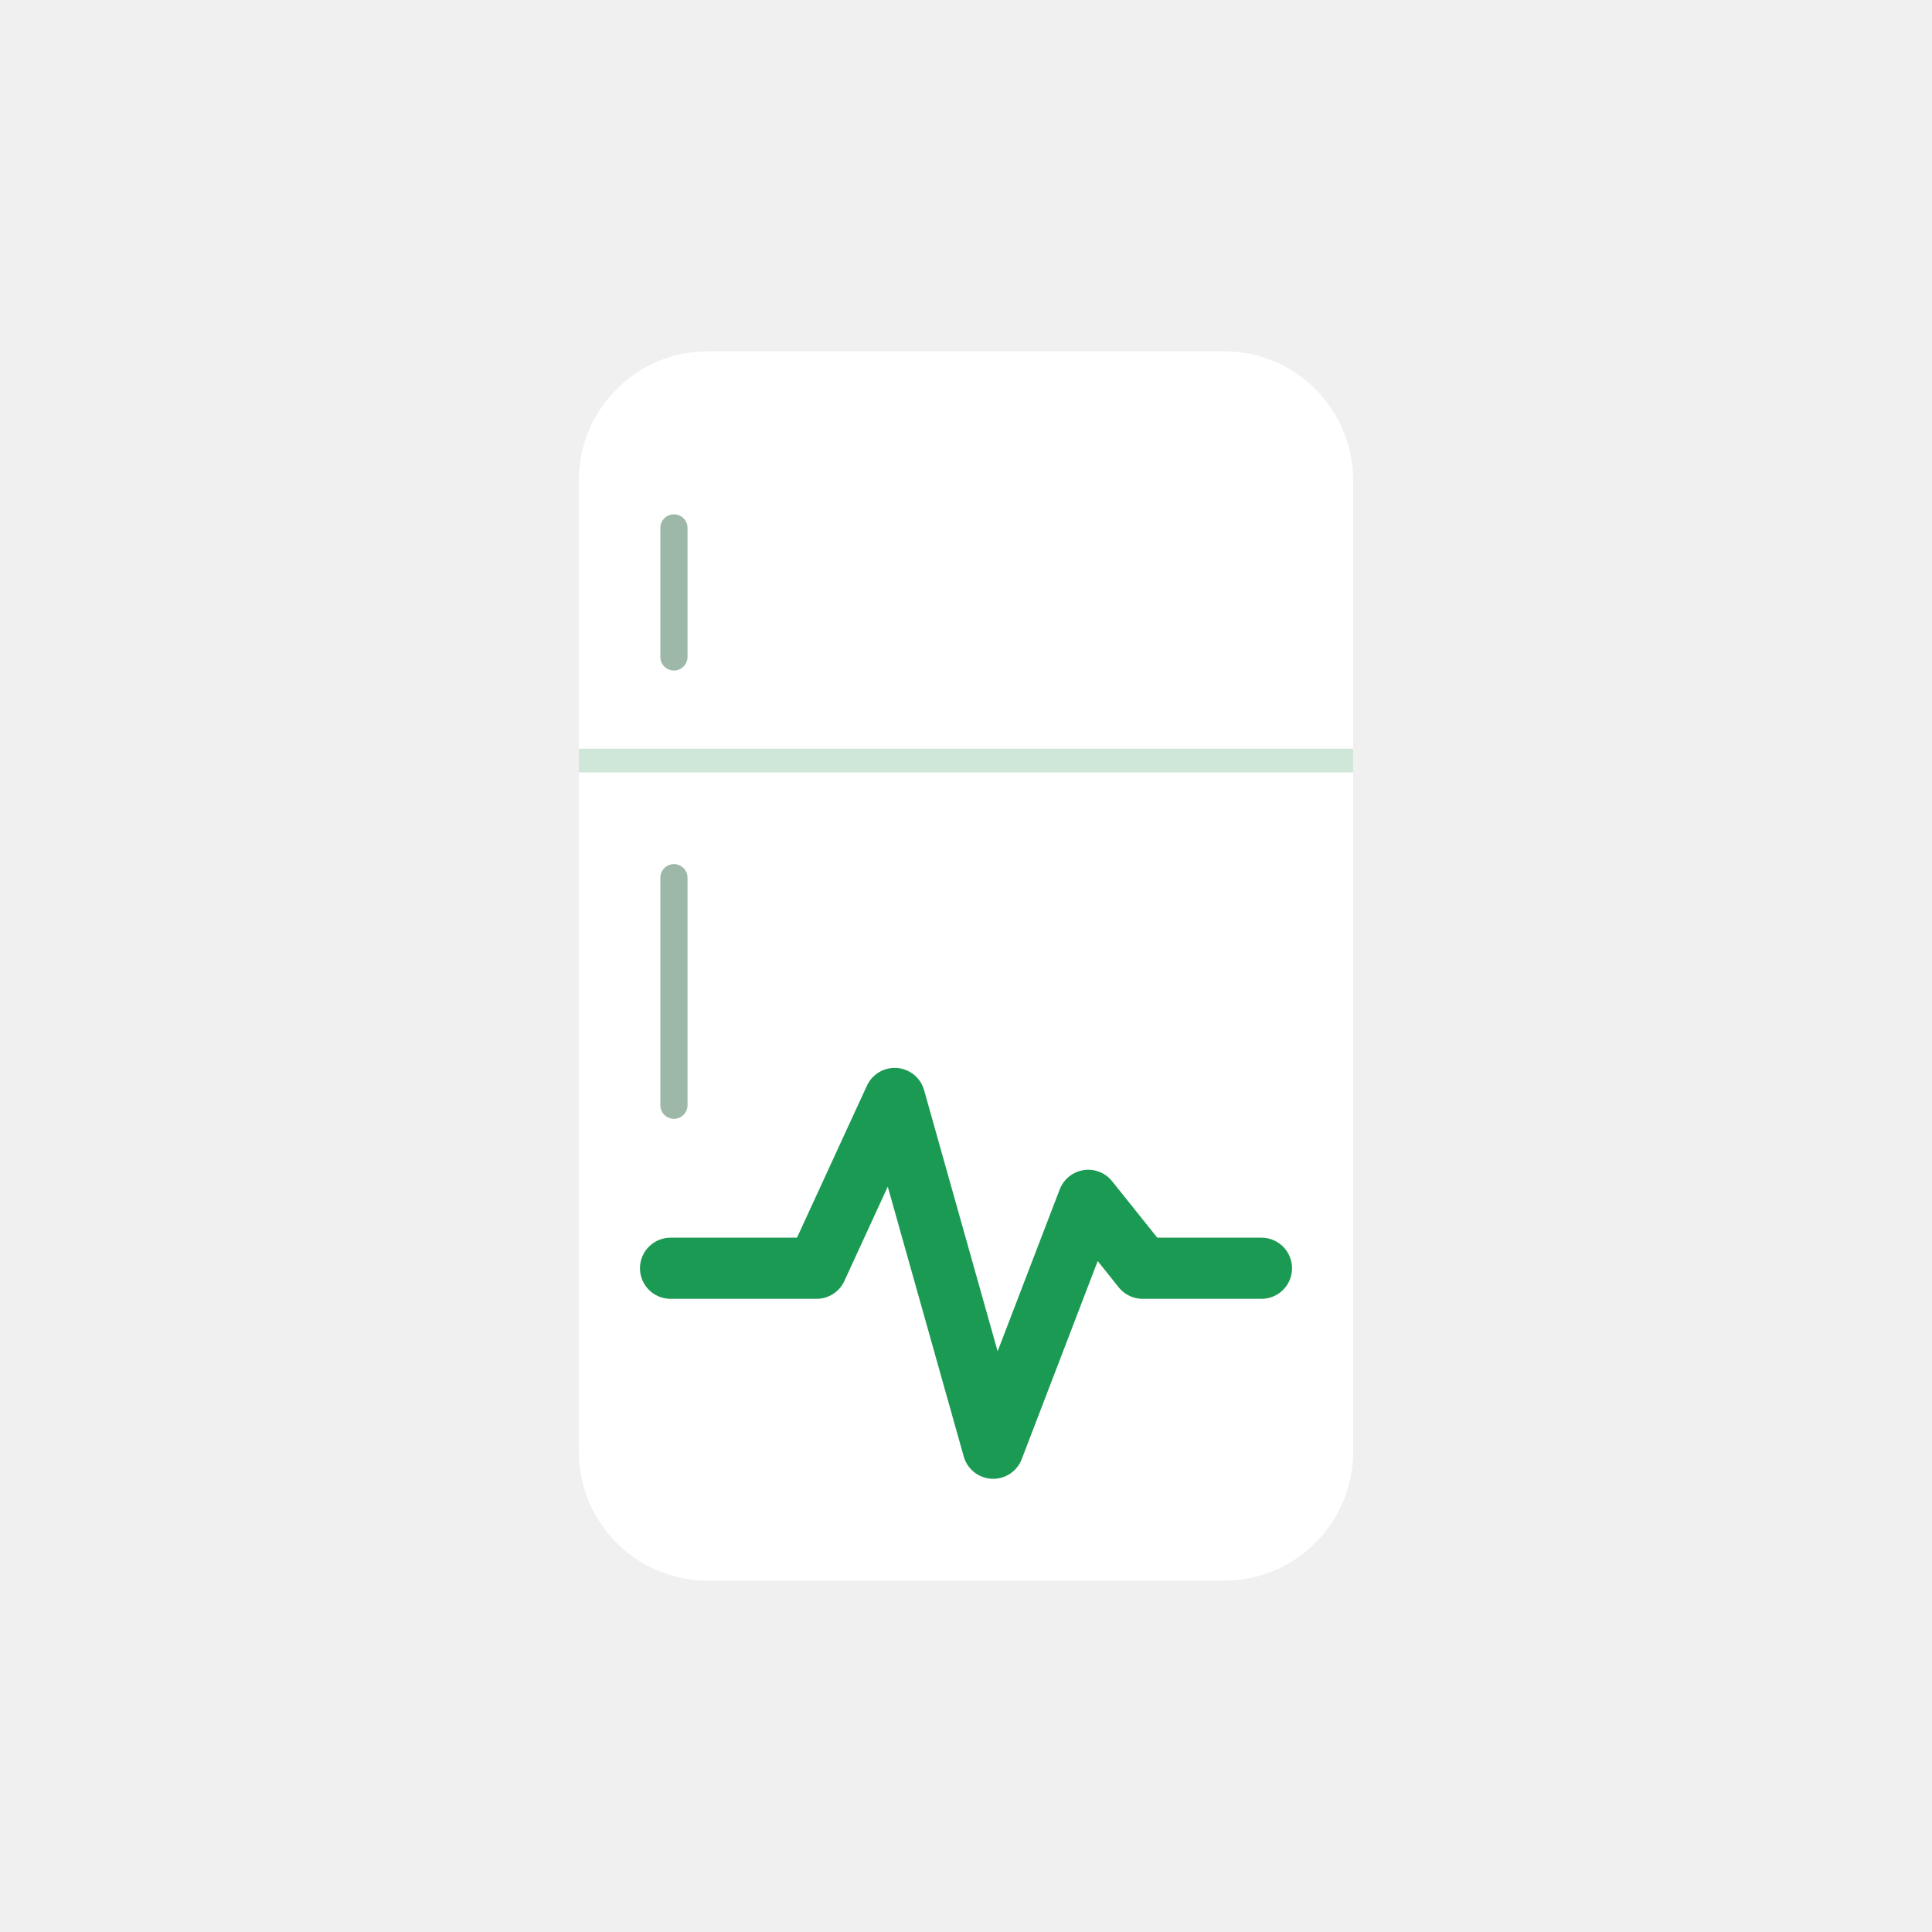
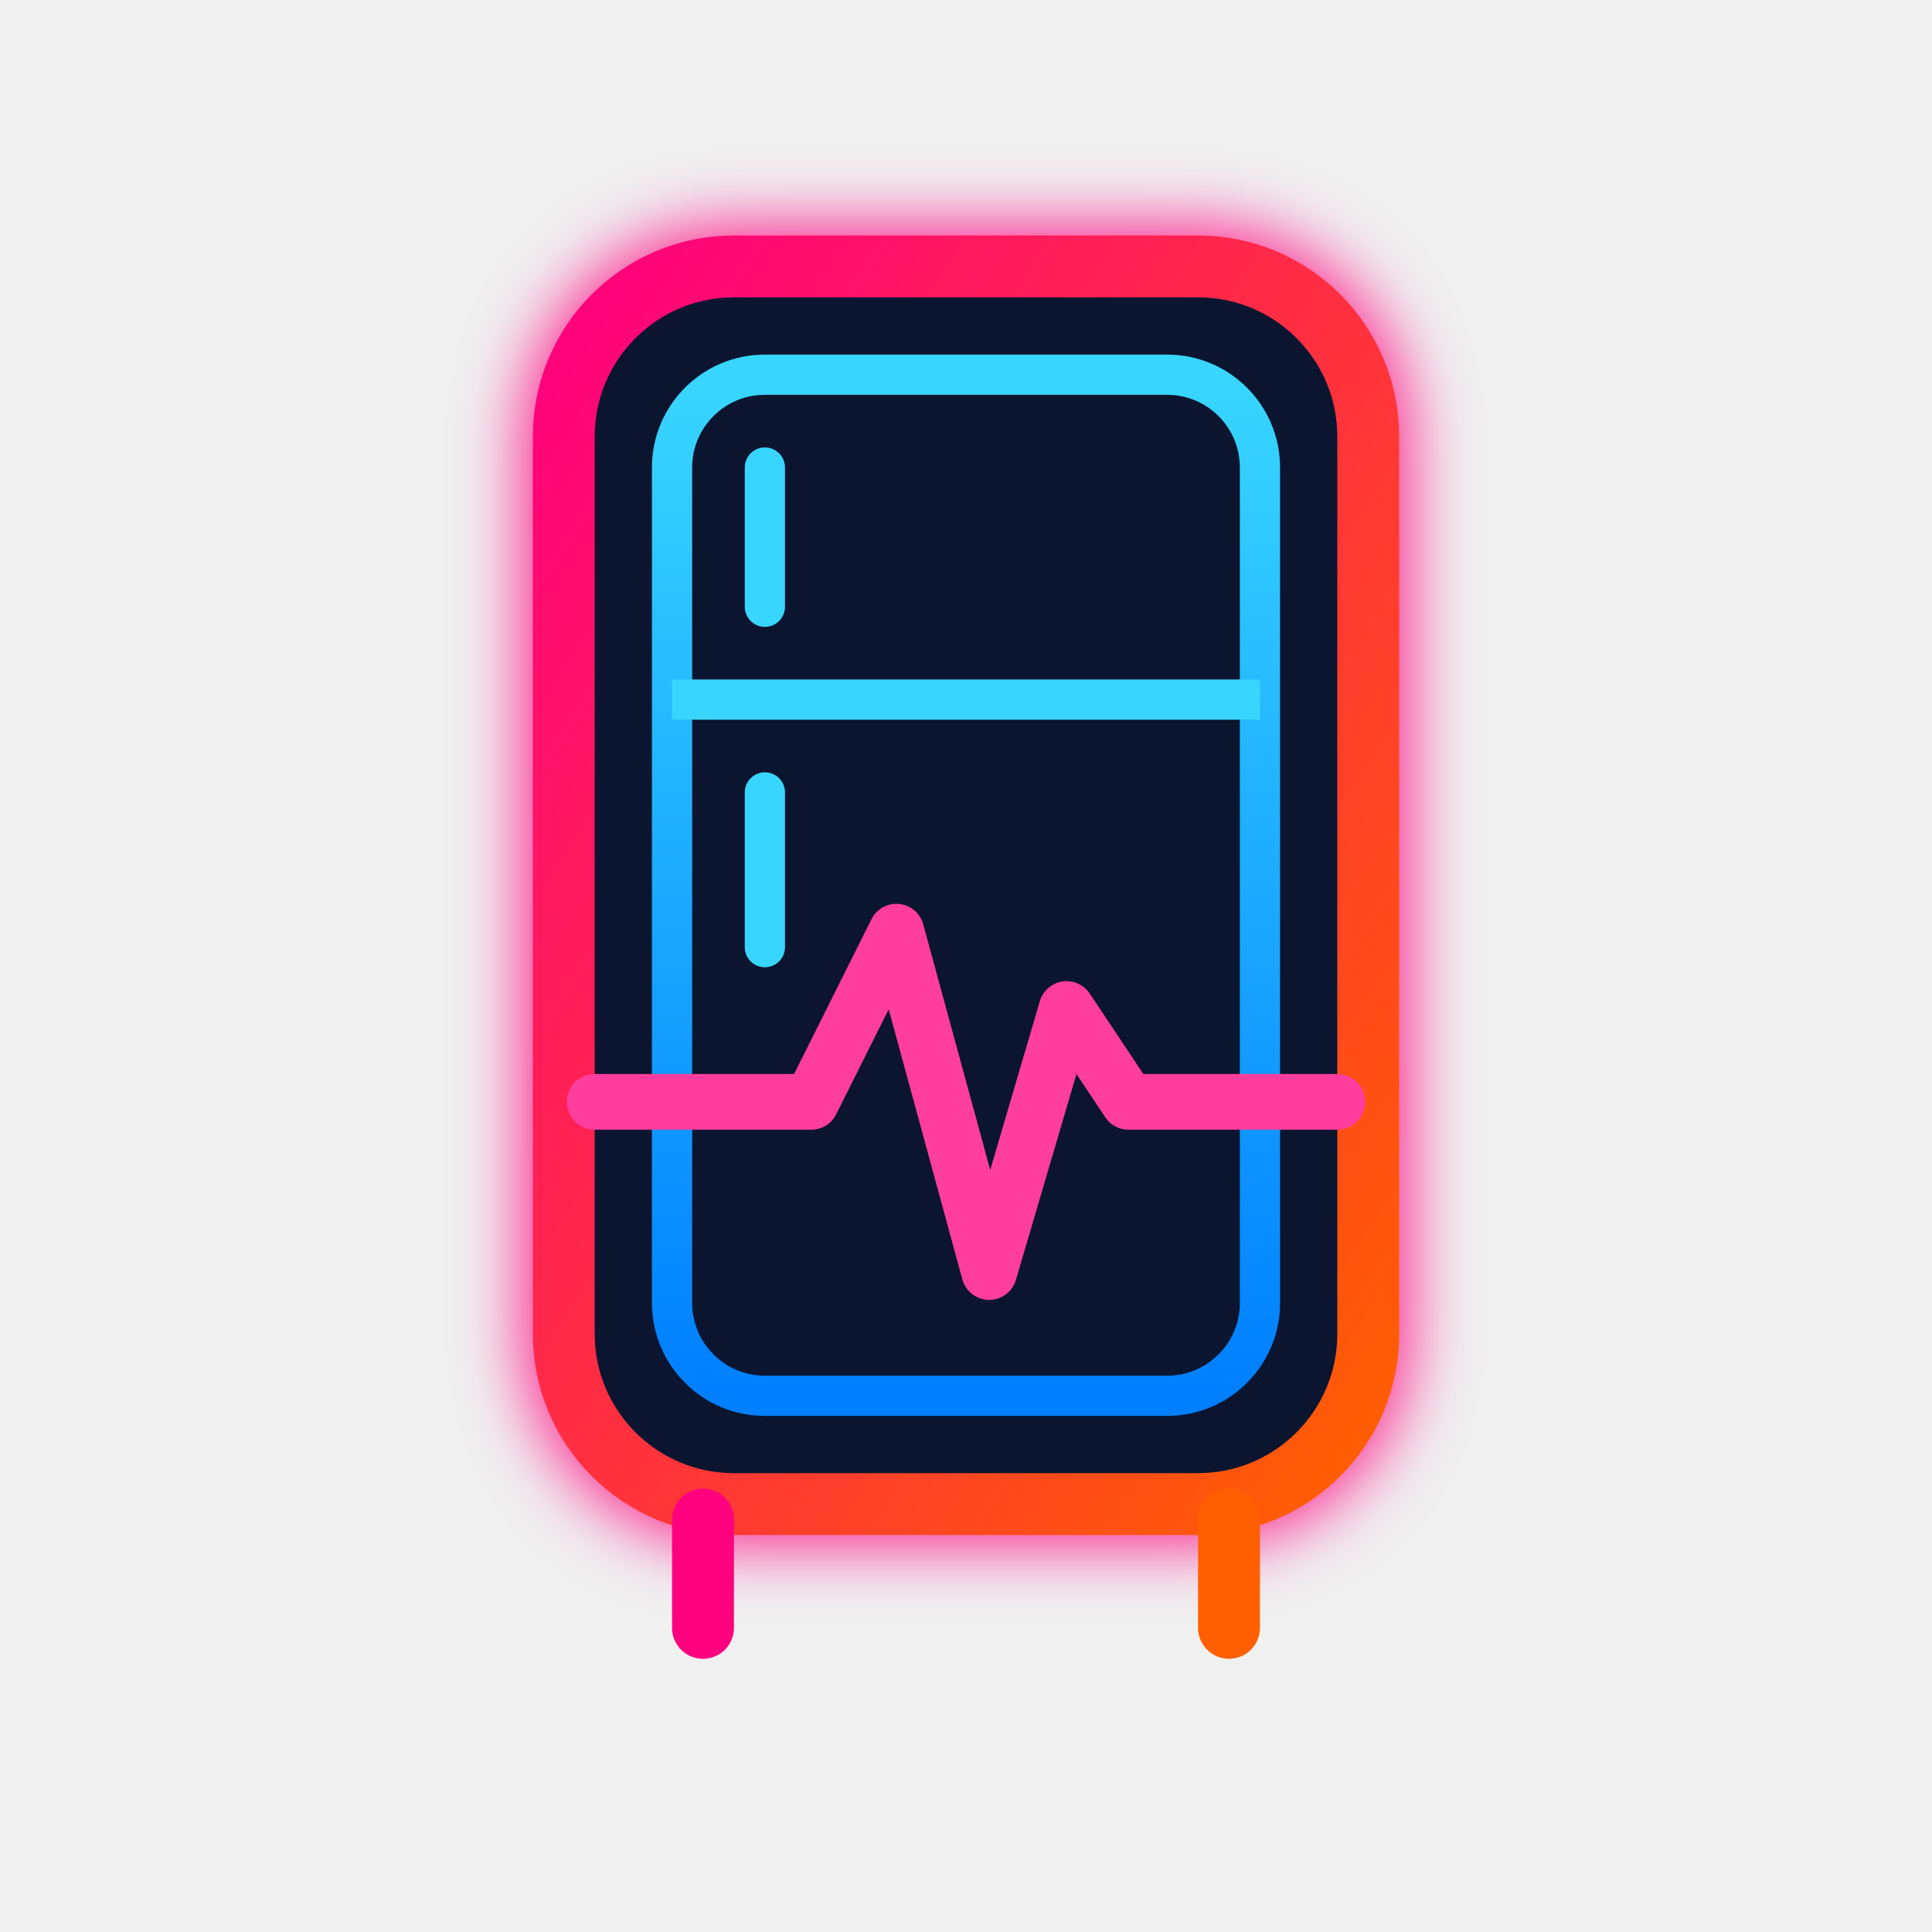
<svg xmlns="http://www.w3.org/2000/svg" width="1024" height="1024" viewBox="0 0 1024 1024">
-   <g transform="translate(512 512) scale(0.9) translate(-512 -512)">
-     <rect x="284" y="150" width="456" height="724" rx="76" fill="#FFFFFF" />
-     <rect x="284" y="384" width="456" height="14" fill="#CFE7D8" />
-     <rect x="332" y="246" width="16" height="92" rx="8" fill="#9DB8A9" />
-     <rect x="332" y="452" width="16" height="150" rx="8" fill="#9DB8A9" />
-     <polyline points="338,690 424,690 470,590 528,796 584,650 616,690 686,690" fill="none" stroke="#1B9A53" stroke-width="36" stroke-linecap="round" stroke-linejoin="round" />
+   <g transform="translate(102 92) scale(8.2)">
+     <defs>
+       <linearGradient id="frame-splash" x1="0" y1="0" x2="1" y2="1">
+         <stop offset="0" stop-color="#FF007F" />
+         <stop offset="1" stop-color="#FF5F00" />
+       </linearGradient>
+       <linearGradient id="door-splash" x1="0" y1="0" x2="0" y2="1">
+         <stop offset="0" stop-color="#38D6FF" />
+         <stop offset="1" stop-color="#007FFF" />
+       </linearGradient>
+       <filter id="blur-splash" x="-30%" y="-30%" width="160%" height="160%">
+         <feGaussianBlur stdDeviation="2.2" />
+       </filter>
+     </defs>
+     <g filter="url(#blur-splash)" opacity="0.9">
+       <rect x="24" y="6" width="52" height="80" rx="11" fill="none" stroke="#FF007F" stroke-width="5" />
+       <polyline points="26,60 40,60 45.5,49 51.5,71 56.5,54 60.5,60 74,60" fill="none" stroke="#FF007F" stroke-width="5" stroke-linecap="round" stroke-linejoin="round" />
+       <rect x="31" y="13" width="38" height="66" rx="6" fill="none" stroke="#38D6FF" stroke-width="3" />
+     </g>
+     <rect x="24" y="6" width="52" height="80" rx="11" fill="#0B1530" stroke="url(#frame-splash)" stroke-width="4" />
+     <line x1="33" y1="87" x2="33" y2="94" stroke="#FF007F" stroke-width="4" stroke-linecap="round" />
+     <line x1="67" y1="87" x2="67" y2="94" stroke="#FF5F00" stroke-width="4" stroke-linecap="round" />
+     <rect x="31" y="13" width="38" height="66" rx="6" fill="none" stroke="url(#door-splash)" stroke-width="2.6" />
+     <line x1="31" y1="34" x2="69" y2="34" stroke="#38D6FF" stroke-width="2.6" />
+     <line x1="37" y1="19" x2="37" y2="28" stroke="#38D6FF" stroke-width="2.6" stroke-linecap="round" />
+     <line x1="37" y1="40" x2="37" y2="50" stroke="#38D6FF" stroke-width="2.6" stroke-linecap="round" />
+     <polyline points="26,60 40,60 45.5,49 51.5,71 56.5,54 60.5,60 74,60" fill="none" stroke="#FF3D9E" stroke-width="3.6" stroke-linecap="round" stroke-linejoin="round" />
  </g>
</svg>
